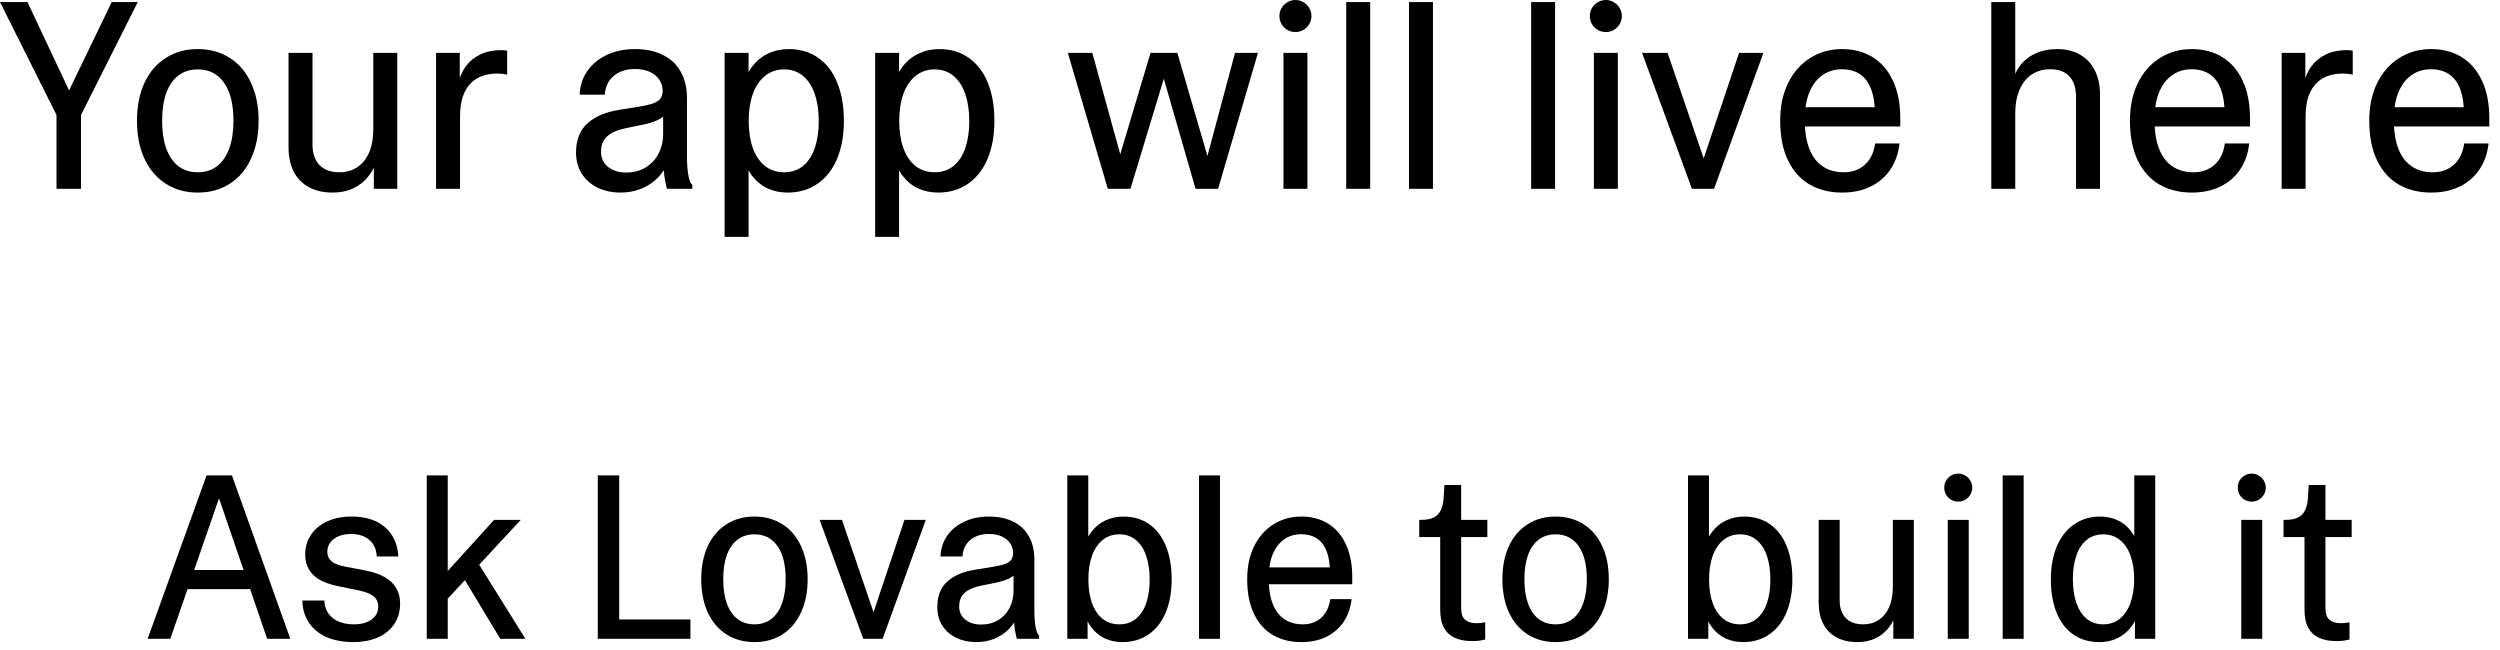
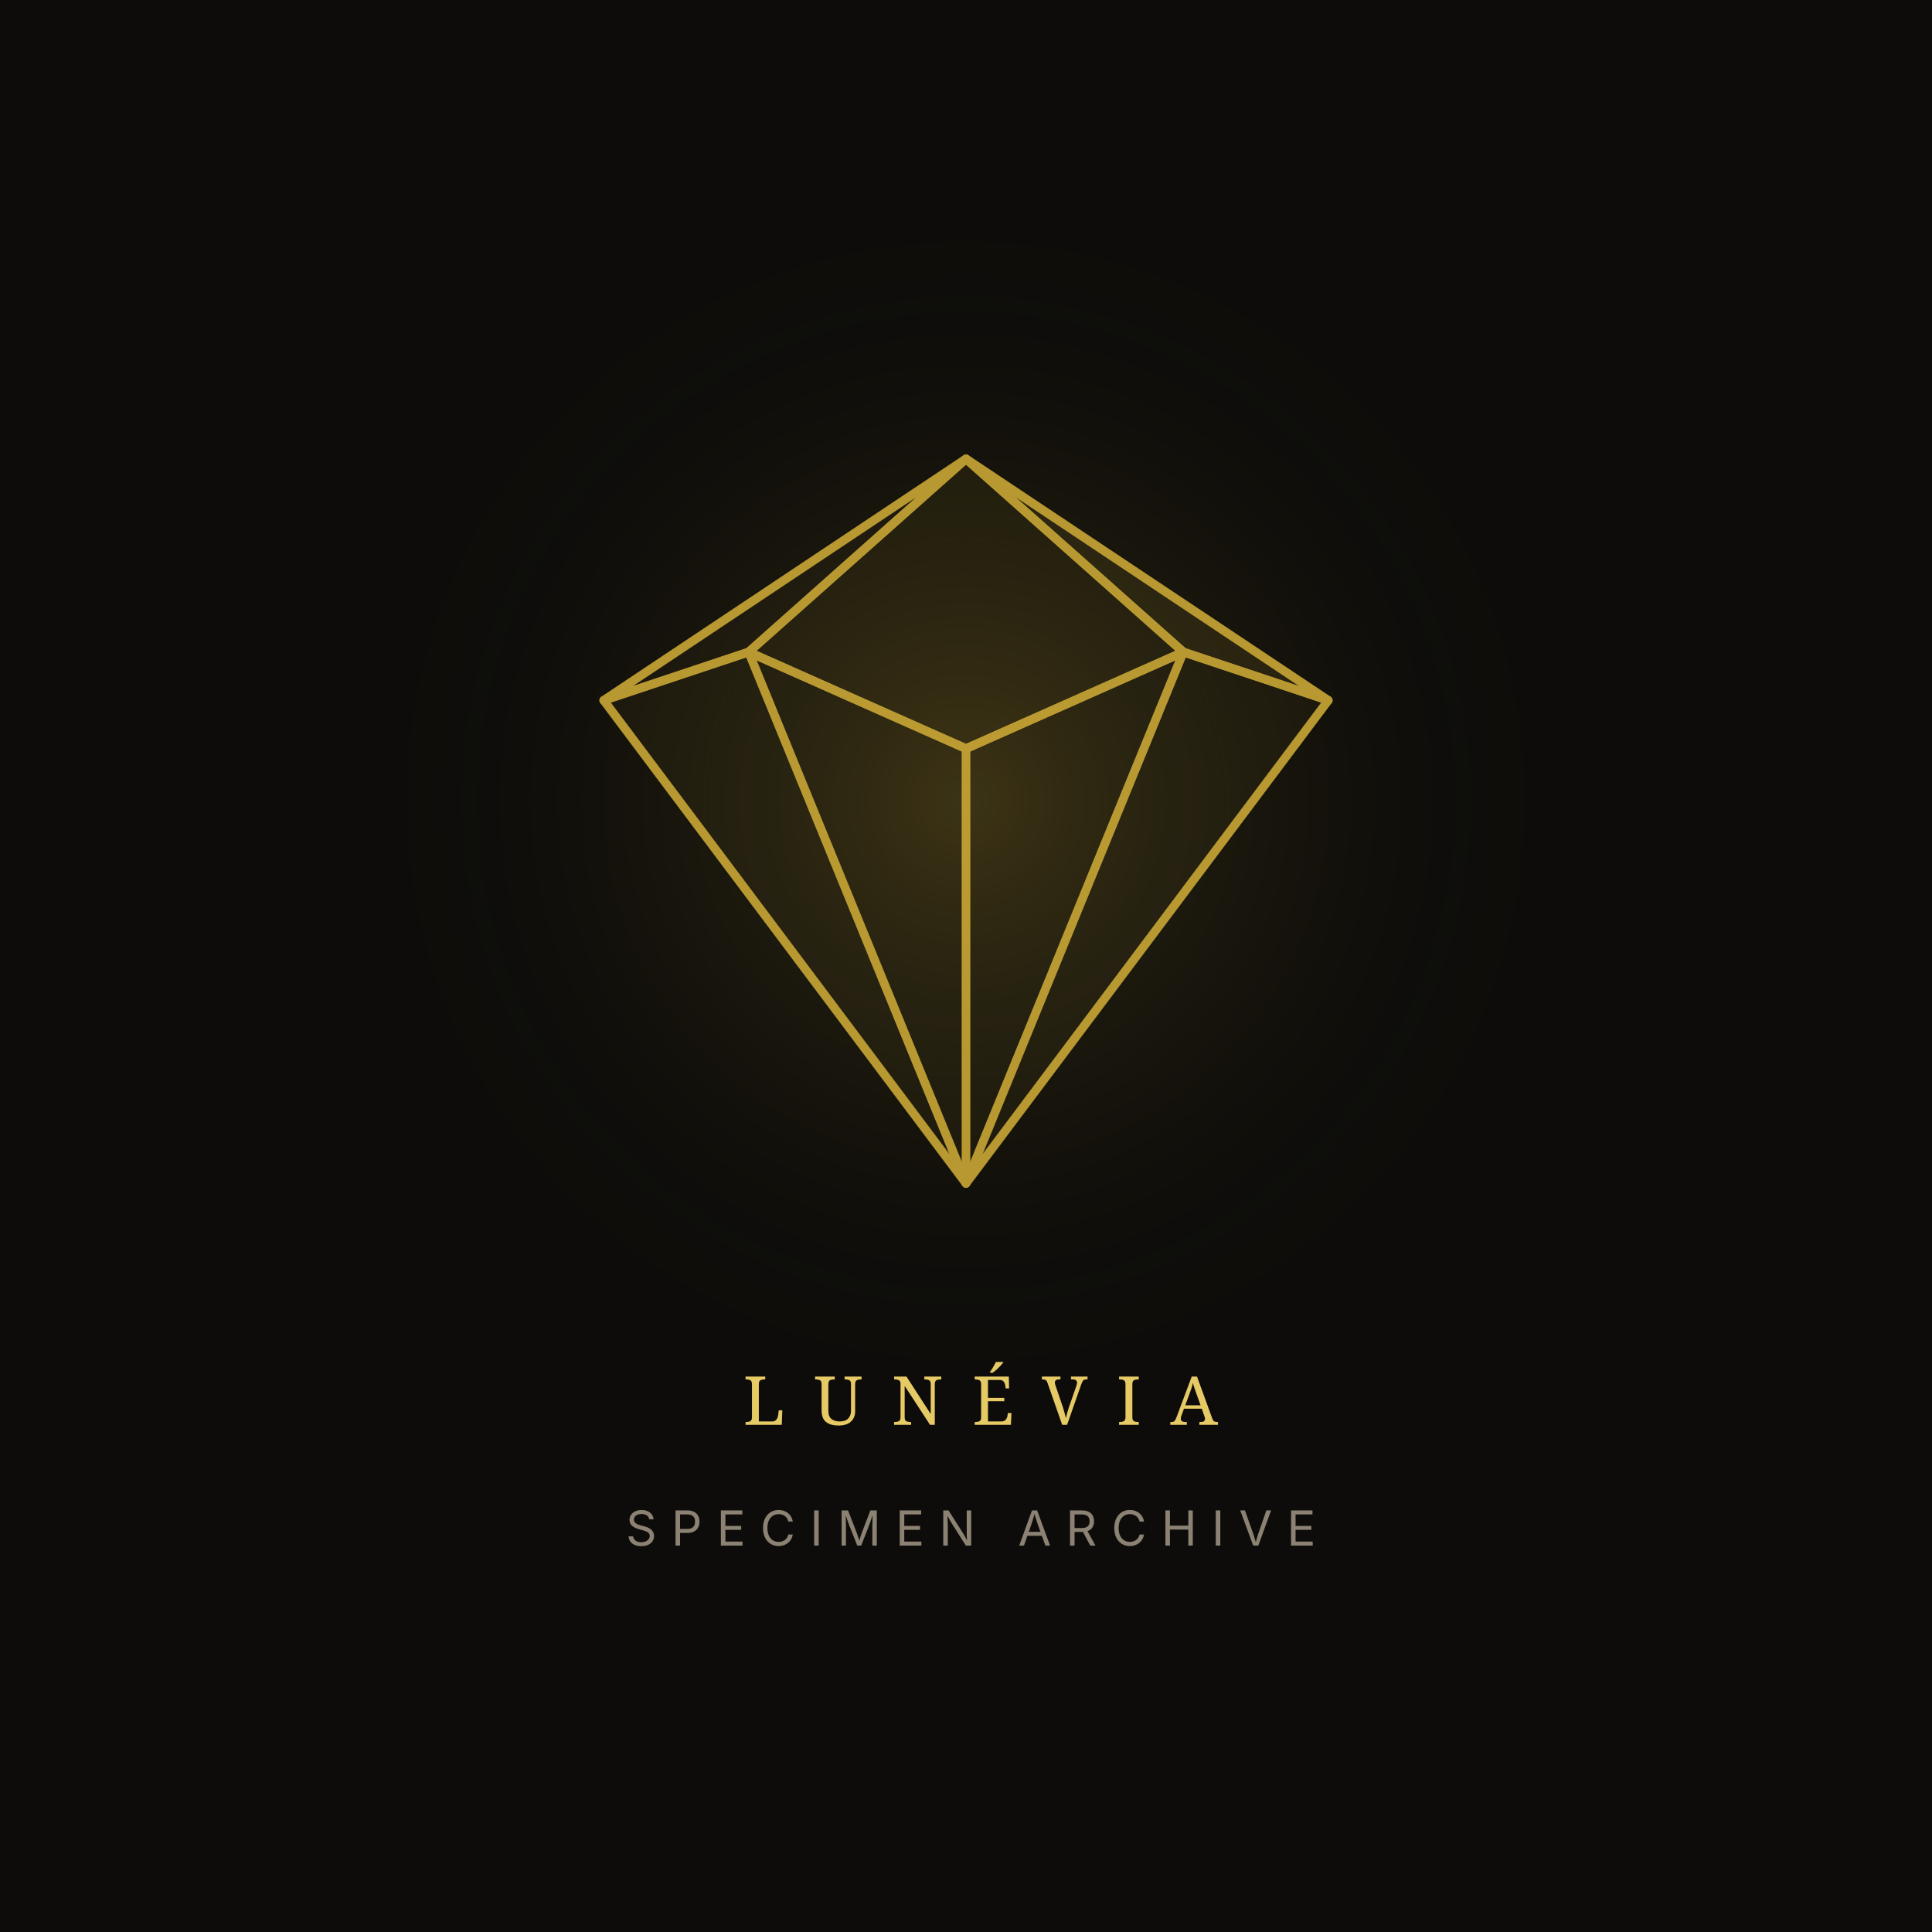
- <svg xmlns="http://www.w3.org/2000/svg" width="150" height="39" viewBox="0 0 150 39" fill="none">
-   <path d="M145.867 11.555C145.143 11.555 144.503 11.398 143.945 11.086C143.388 10.768 142.951 10.287 142.633 9.641C142.315 8.995 142.156 8.193 142.156 7.234C142.156 6.375 142.315 5.622 142.633 4.977C142.956 4.326 143.398 3.826 143.961 3.477C144.523 3.122 145.159 2.945 145.867 2.945C146.565 2.945 147.177 3.107 147.703 3.43C148.229 3.753 148.635 4.227 148.922 4.852C149.214 5.471 149.359 6.221 149.359 7.102C149.359 7.263 149.359 7.424 149.359 7.586H142.891V6.43H148.539L147.836 6.812C147.836 6.219 147.758 5.724 147.602 5.328C147.451 4.932 147.227 4.638 146.93 4.445C146.638 4.253 146.279 4.156 145.852 4.156C145.419 4.156 145.036 4.271 144.703 4.5C144.37 4.729 144.107 5.068 143.914 5.516C143.727 5.964 143.633 6.503 143.633 7.133V7.219C143.633 7.911 143.727 8.49 143.914 8.953C144.102 9.417 144.37 9.763 144.719 9.992C145.068 10.221 145.484 10.336 145.969 10.336C146.474 10.336 146.893 10.188 147.227 9.891C147.565 9.589 147.773 9.161 147.852 8.609H149.312C149.25 9.193 149.073 9.706 148.781 10.148C148.49 10.591 148.094 10.938 147.594 11.188C147.099 11.432 146.523 11.555 145.867 11.555Z" fill="black" />
-   <path d="M136.898 3.172H138.32V5.133L138.211 5.086C138.294 4.669 138.448 4.305 138.672 3.992C138.901 3.68 139.195 3.438 139.555 3.266C139.914 3.094 140.328 3.008 140.797 3.008C140.917 3.008 141.039 3.018 141.164 3.039V4.477C141.065 4.456 140.969 4.44 140.875 4.43C140.781 4.419 140.682 4.414 140.578 4.414C140.099 4.414 139.693 4.51 139.359 4.703C139.026 4.896 138.771 5.185 138.594 5.57C138.422 5.951 138.336 6.424 138.336 6.992V11.328H136.898V3.172Z" fill="black" />
-   <path d="M131.508 11.555C130.784 11.555 130.143 11.398 129.586 11.086C129.029 10.768 128.591 10.287 128.273 9.641C127.956 8.995 127.797 8.193 127.797 7.234C127.797 6.375 127.956 5.622 128.273 4.977C128.596 4.326 129.039 3.826 129.602 3.477C130.164 3.122 130.799 2.945 131.508 2.945C132.206 2.945 132.818 3.107 133.344 3.43C133.87 3.753 134.276 4.227 134.562 4.852C134.854 5.471 135 6.221 135 7.102C135 7.263 135 7.424 135 7.586H128.531V6.43H134.18L133.477 6.812C133.477 6.219 133.398 5.724 133.242 5.328C133.091 4.932 132.867 4.638 132.57 4.445C132.279 4.253 131.919 4.156 131.492 4.156C131.06 4.156 130.677 4.271 130.344 4.5C130.01 4.729 129.747 5.068 129.555 5.516C129.367 5.964 129.273 6.503 129.273 7.133V7.219C129.273 7.911 129.367 8.49 129.555 8.953C129.742 9.417 130.01 9.763 130.359 9.992C130.708 10.221 131.125 10.336 131.609 10.336C132.115 10.336 132.534 10.188 132.867 9.891C133.206 9.589 133.414 9.161 133.492 8.609H134.953C134.891 9.193 134.714 9.706 134.422 10.148C134.13 10.591 133.734 10.938 133.234 11.188C132.74 11.432 132.164 11.555 131.508 11.555Z" fill="black" />
-   <path d="M119.477 0.125H120.914V5.664L120.703 5.055C120.802 4.622 120.971 4.247 121.211 3.93C121.456 3.612 121.766 3.37 122.141 3.203C122.516 3.031 122.943 2.945 123.422 2.945C123.958 2.945 124.419 3.057 124.805 3.281C125.195 3.505 125.492 3.823 125.695 4.234C125.898 4.641 126 5.117 126 5.664V11.328H124.562V5.82C124.562 5.284 124.43 4.872 124.164 4.586C123.904 4.299 123.518 4.156 123.008 4.156C122.596 4.156 122.232 4.258 121.914 4.461C121.602 4.664 121.357 4.969 121.18 5.375C121.003 5.776 120.914 6.263 120.914 6.836V11.328H119.477V0.125Z" fill="black" />
-   <path d="M110.523 11.555C109.799 11.555 109.159 11.398 108.602 11.086C108.044 10.768 107.607 10.287 107.289 9.641C106.971 8.995 106.812 8.193 106.812 7.234C106.812 6.375 106.971 5.622 107.289 4.977C107.612 4.326 108.055 3.826 108.617 3.477C109.18 3.122 109.815 2.945 110.523 2.945C111.221 2.945 111.833 3.107 112.359 3.43C112.885 3.753 113.292 4.227 113.578 4.852C113.87 5.471 114.016 6.221 114.016 7.102C114.016 7.263 114.016 7.424 114.016 7.586H107.547V6.43H113.195L112.492 6.812C112.492 6.219 112.414 5.724 112.258 5.328C112.107 4.932 111.883 4.638 111.586 4.445C111.294 4.253 110.935 4.156 110.508 4.156C110.076 4.156 109.693 4.271 109.359 4.5C109.026 4.729 108.763 5.068 108.57 5.516C108.383 5.964 108.289 6.503 108.289 7.133V7.219C108.289 7.911 108.383 8.49 108.57 8.953C108.758 9.417 109.026 9.763 109.375 9.992C109.724 10.221 110.141 10.336 110.625 10.336C111.13 10.336 111.549 10.188 111.883 9.891C112.221 9.589 112.43 9.161 112.508 8.609H113.969C113.906 9.193 113.729 9.706 113.438 10.148C113.146 10.591 112.75 10.938 112.25 11.188C111.755 11.432 111.18 11.555 110.523 11.555Z" fill="black" />
-   <path d="M98.523 3.172H100.055L102.359 9.906H102.086L104.344 3.172H105.805L102.844 11.328H101.516L98.523 3.172Z" fill="black" />
-   <path d="M95.633 3.172H97.07V11.328H95.633V3.172ZM96.352 1.922C96.18 1.922 96.018 1.88 95.867 1.797C95.721 1.708 95.604 1.591 95.516 1.445C95.432 1.294 95.391 1.133 95.391 0.961C95.391 0.789 95.432 0.63 95.516 0.484C95.604 0.333 95.721 0.216 95.867 0.133C96.018 0.044 96.18 0 96.352 0C96.523 0 96.682 0.044 96.828 0.133C96.979 0.216 97.096 0.333 97.18 0.484C97.268 0.63 97.312 0.789 97.312 0.961C97.312 1.133 97.268 1.294 97.18 1.445C97.096 1.591 96.979 1.708 96.828 1.797C96.682 1.88 96.523 1.922 96.352 1.922Z" fill="black" />
-   <path d="M91.867 0.125H93.305V11.328H91.867V0.125Z" fill="black" />
-   <path d="M84.539 0.125H85.977V11.328H84.539V0.125Z" fill="black" />
-   <path d="M80.773 0.125H82.211V11.328H80.773V0.125Z" fill="black" />
-   <path d="M77.008 3.172H78.445V11.328H77.008V3.172ZM77.727 1.922C77.555 1.922 77.393 1.88 77.242 1.797C77.096 1.708 76.979 1.591 76.891 1.445C76.807 1.294 76.766 1.133 76.766 0.961C76.766 0.789 76.807 0.63 76.891 0.484C76.979 0.333 77.096 0.216 77.242 0.133C77.393 0.044 77.555 0 77.727 0C77.898 0 78.057 0.044 78.203 0.133C78.354 0.216 78.471 0.333 78.555 0.484C78.643 0.63 78.688 0.789 78.688 0.961C78.688 1.133 78.643 1.294 78.555 1.445C78.471 1.591 78.354 1.708 78.203 1.797C78.057 1.88 77.898 1.922 77.727 1.922Z" fill="black" />
-   <path d="M64.07 3.172H65.539L67.508 10.32H66.898L69.031 3.172H70.641L72.727 10.32H72.188L74.102 3.172H75.477L73.086 11.328H71.734L69.508 3.617H70.164L67.828 11.328H66.469L64.07 3.172Z" fill="black" />
-   <path d="M56.289 11.555C55.852 11.555 55.45 11.471 55.086 11.305C54.727 11.138 54.417 10.885 54.156 10.547C53.901 10.208 53.711 9.786 53.586 9.281L53.898 9.602V11.328H52.508V3.172H53.945V4.992L53.602 5.219C53.711 4.745 53.896 4.339 54.156 4C54.417 3.656 54.734 3.396 55.109 3.219C55.49 3.036 55.904 2.945 56.352 2.945C57.044 2.945 57.638 3.122 58.133 3.477C58.633 3.826 59.013 4.326 59.273 4.977C59.534 5.622 59.664 6.38 59.664 7.25C59.664 8.115 59.529 8.872 59.258 9.523C58.987 10.169 58.596 10.669 58.086 11.023C57.575 11.378 56.977 11.555 56.289 11.555ZM56.078 10.336C56.526 10.336 56.906 10.208 57.219 9.953C57.531 9.693 57.766 9.333 57.922 8.875C58.078 8.411 58.156 7.875 58.156 7.266C58.156 6.656 58.078 6.12 57.922 5.656C57.766 5.188 57.531 4.823 57.219 4.562C56.906 4.297 56.526 4.164 56.078 4.164C55.63 4.164 55.245 4.297 54.922 4.562C54.604 4.823 54.362 5.188 54.195 5.656C54.034 6.12 53.953 6.656 53.953 7.266C53.953 7.87 54.034 8.404 54.195 8.867C54.362 9.331 54.604 9.693 54.922 9.953C55.245 10.208 55.63 10.336 56.078 10.336ZM52.508 9.664H53.945V14.211H52.508V9.664Z" fill="black" />
-   <path d="M47.258 11.555C46.82 11.555 46.419 11.471 46.055 11.305C45.695 11.138 45.385 10.885 45.125 10.547C44.87 10.208 44.68 9.786 44.555 9.281L44.867 9.602V11.328H43.477V3.172H44.914V4.992L44.57 5.219C44.68 4.745 44.865 4.339 45.125 4C45.385 3.656 45.703 3.396 46.078 3.219C46.458 3.036 46.872 2.945 47.32 2.945C48.013 2.945 48.607 3.122 49.102 3.477C49.602 3.826 49.982 4.326 50.242 4.977C50.503 5.622 50.633 6.38 50.633 7.25C50.633 8.115 50.497 8.872 50.227 9.523C49.956 10.169 49.565 10.669 49.055 11.023C48.544 11.378 47.945 11.555 47.258 11.555ZM47.047 10.336C47.495 10.336 47.875 10.208 48.188 9.953C48.5 9.693 48.734 9.333 48.891 8.875C49.047 8.411 49.125 7.875 49.125 7.266C49.125 6.656 49.047 6.12 48.891 5.656C48.734 5.188 48.5 4.823 48.188 4.562C47.875 4.297 47.495 4.164 47.047 4.164C46.599 4.164 46.214 4.297 45.891 4.562C45.573 4.823 45.331 5.188 45.164 5.656C45.003 6.12 44.922 6.656 44.922 7.266C44.922 7.87 45.003 8.404 45.164 8.867C45.331 9.331 45.573 9.693 45.891 9.953C46.214 10.208 46.599 10.336 47.047 10.336ZM43.477 9.664H44.914V14.211H43.477V9.664Z" fill="black" />
-   <path d="M37.234 11.555C36.729 11.555 36.273 11.458 35.867 11.266C35.461 11.068 35.141 10.787 34.906 10.422C34.677 10.057 34.562 9.633 34.562 9.148C34.562 8.404 34.786 7.826 35.234 7.414C35.688 6.997 36.32 6.724 37.133 6.594L38.43 6.383C38.763 6.326 39.023 6.263 39.211 6.195C39.398 6.122 39.536 6.029 39.625 5.914C39.714 5.794 39.758 5.635 39.758 5.438C39.758 5.219 39.698 5.01 39.578 4.812C39.458 4.615 39.273 4.453 39.023 4.328C38.773 4.203 38.464 4.141 38.094 4.141C37.573 4.141 37.148 4.279 36.82 4.555C36.497 4.826 36.32 5.201 36.289 5.68H34.781C34.797 5.159 34.945 4.693 35.227 4.281C35.508 3.865 35.896 3.539 36.391 3.305C36.885 3.065 37.453 2.945 38.094 2.945C38.745 2.945 39.305 3.062 39.773 3.297C40.242 3.526 40.599 3.862 40.844 4.305C41.094 4.747 41.219 5.276 41.219 5.891V9.438C41.219 9.818 41.245 10.169 41.297 10.492C41.354 10.81 41.435 11.013 41.539 11.102V11.328H40.016C39.953 11.104 39.901 10.844 39.859 10.547C39.823 10.245 39.805 9.951 39.805 9.664L40.062 9.742C39.938 10.081 39.74 10.388 39.469 10.664C39.198 10.94 38.87 11.159 38.484 11.32C38.099 11.477 37.682 11.555 37.234 11.555ZM37.555 10.352C38.008 10.352 38.404 10.25 38.742 10.047C39.081 9.839 39.339 9.56 39.516 9.211C39.698 8.857 39.789 8.464 39.789 8.031V6.812L39.953 6.836C39.802 7.008 39.609 7.143 39.375 7.242C39.146 7.341 38.836 7.43 38.445 7.508L37.586 7.68C37.06 7.789 36.675 7.956 36.43 8.18C36.185 8.398 36.062 8.706 36.062 9.102C36.062 9.482 36.203 9.786 36.484 10.016C36.771 10.24 37.128 10.352 37.555 10.352Z" fill="black" />
-   <path d="M26.164 3.172H27.586V5.133L27.477 5.086C27.56 4.669 27.713 4.305 27.938 3.992C28.167 3.68 28.461 3.438 28.82 3.266C29.18 3.094 29.594 3.008 30.062 3.008C30.182 3.008 30.305 3.018 30.43 3.039V4.477C30.331 4.456 30.234 4.44 30.141 4.43C30.047 4.419 29.948 4.414 29.844 4.414C29.365 4.414 28.958 4.51 28.625 4.703C28.292 4.896 28.037 5.185 27.859 5.57C27.688 5.951 27.602 6.424 27.602 6.992V11.328H26.164V3.172Z" fill="black" />
-   <path d="M19.969 11.555C19.417 11.555 18.94 11.448 18.539 11.234C18.143 11.021 17.838 10.711 17.625 10.305C17.417 9.898 17.312 9.409 17.312 8.836V3.172H18.75V8.672C18.75 9.198 18.888 9.607 19.164 9.898C19.44 10.19 19.841 10.336 20.367 10.336C20.768 10.336 21.12 10.237 21.422 10.039C21.729 9.841 21.969 9.549 22.141 9.164C22.312 8.773 22.398 8.299 22.398 7.742V3.172H23.836V11.328H22.43V8.836L22.672 9.438C22.552 9.87 22.367 10.245 22.117 10.562C21.872 10.88 21.568 11.125 21.203 11.297C20.838 11.469 20.427 11.555 19.969 11.555Z" fill="black" />
-   <path d="M11.867 11.555C11.138 11.555 10.497 11.378 9.945 11.023C9.393 10.669 8.966 10.167 8.664 9.516C8.367 8.865 8.219 8.107 8.219 7.242C8.219 6.378 8.367 5.622 8.664 4.977C8.966 4.326 9.393 3.826 9.945 3.477C10.497 3.122 11.138 2.945 11.867 2.945C12.596 2.945 13.237 3.122 13.789 3.477C14.341 3.826 14.766 4.326 15.062 4.977C15.365 5.622 15.516 6.378 15.516 7.242C15.516 8.107 15.365 8.865 15.062 9.516C14.766 10.167 14.341 10.669 13.789 11.023C13.237 11.378 12.596 11.555 11.867 11.555ZM11.867 10.336C12.315 10.336 12.698 10.216 13.016 9.977C13.338 9.732 13.583 9.378 13.75 8.914C13.922 8.451 14.008 7.893 14.008 7.242C14.008 6.263 13.82 5.505 13.445 4.969C13.07 4.432 12.544 4.164 11.867 4.164C11.419 4.164 11.034 4.284 10.711 4.523C10.393 4.763 10.148 5.115 9.977 5.578C9.81 6.036 9.727 6.591 9.727 7.242C9.727 7.893 9.81 8.451 9.977 8.914C10.148 9.378 10.393 9.732 10.711 9.977C11.034 10.216 11.419 10.336 11.867 10.336Z" fill="black" />
-   <path d="M3.391 6.18L3.711 7.539L0 0.125H1.648L4.414 6H3.867L6.703 0.125H8.266L4.539 7.539L4.859 6.18V11.328H3.391V6.18Z" fill="black" />
-   <path d="M140.19 38.465C139.789 38.465 139.448 38.403 139.165 38.28C138.882 38.157 138.661 37.957 138.502 37.679C138.347 37.396 138.27 37.029 138.27 36.578V32.224H137.012V31.191H137.135C137.445 31.191 137.693 31.144 137.88 31.048C138.071 30.952 138.215 30.804 138.311 30.604C138.406 30.403 138.463 30.136 138.481 29.804L138.522 29.1H139.527V31.301L139.377 31.191H141.1V32.224H139.527V36.496C139.527 36.82 139.607 37.05 139.767 37.187C139.931 37.323 140.159 37.392 140.45 37.392C140.637 37.392 140.81 37.373 140.97 37.337V38.369C140.828 38.406 140.699 38.431 140.58 38.444C140.462 38.458 140.332 38.465 140.19 38.465Z" fill="black" />
-   <path d="M134.476 31.191H135.733V38.328H134.476V31.191ZM135.104 30.098C134.954 30.098 134.813 30.061 134.681 29.988C134.553 29.911 134.451 29.808 134.373 29.681C134.3 29.549 134.264 29.407 134.264 29.257C134.264 29.106 134.3 28.967 134.373 28.84C134.451 28.708 134.553 28.605 134.681 28.532C134.813 28.455 134.954 28.416 135.104 28.416C135.255 28.416 135.394 28.455 135.521 28.532C135.654 28.605 135.756 28.708 135.829 28.84C135.907 28.967 135.945 29.106 135.945 29.257C135.945 29.407 135.907 29.549 135.829 29.681C135.756 29.808 135.654 29.911 135.521 29.988C135.394 30.061 135.255 30.098 135.104 30.098Z" fill="black" />
-   <path d="M128.057 28.525H129.314V31.191H128.057V28.525ZM125.965 38.526C125.354 38.526 124.83 38.374 124.393 38.068C123.955 37.758 123.622 37.323 123.395 36.763C123.167 36.198 123.053 35.535 123.053 34.773C123.053 34.017 123.171 33.354 123.408 32.784C123.65 32.215 123.994 31.775 124.44 31.465C124.887 31.15 125.409 30.993 126.006 30.993C126.389 30.993 126.737 31.066 127.052 31.212C127.371 31.358 127.642 31.579 127.865 31.875C128.093 32.171 128.262 32.54 128.371 32.982L128.057 32.702V31.191H129.314V38.328H128.098V36.735L128.357 36.537C128.212 37.161 127.924 37.649 127.496 38C127.068 38.351 126.557 38.526 125.965 38.526ZM126.19 37.46C126.582 37.46 126.917 37.346 127.195 37.118C127.478 36.886 127.69 36.567 127.831 36.161C127.977 35.751 128.05 35.279 128.05 34.746C128.05 34.217 127.977 33.75 127.831 33.345C127.69 32.939 127.478 32.625 127.195 32.401C126.917 32.173 126.582 32.06 126.19 32.06C125.799 32.06 125.466 32.173 125.192 32.401C124.919 32.625 124.714 32.939 124.577 33.345C124.44 33.746 124.372 34.213 124.372 34.746C124.372 35.279 124.44 35.751 124.577 36.161C124.714 36.567 124.919 36.886 125.192 37.118C125.466 37.346 125.799 37.46 126.19 37.46Z" fill="black" />
-   <path d="M120.161 28.525H121.419V38.328H120.161V28.525Z" fill="black" />
-   <path d="M116.866 31.191H118.124V38.328H116.866V31.191ZM117.495 30.098C117.345 30.098 117.203 30.061 117.071 29.988C116.944 29.911 116.841 29.808 116.764 29.681C116.691 29.549 116.654 29.407 116.654 29.257C116.654 29.106 116.691 28.967 116.764 28.84C116.841 28.708 116.944 28.605 117.071 28.532C117.203 28.455 117.345 28.416 117.495 28.416C117.646 28.416 117.785 28.455 117.912 28.532C118.044 28.605 118.147 28.708 118.22 28.84C118.297 28.967 118.336 29.106 118.336 29.257C118.336 29.407 118.297 29.549 118.22 29.681C118.147 29.808 118.044 29.911 117.912 29.988C117.785 30.061 117.646 30.098 117.495 30.098Z" fill="black" />
-   <path d="M111.445 38.526C110.962 38.526 110.545 38.433 110.194 38.246C109.848 38.059 109.581 37.788 109.395 37.433C109.212 37.077 109.121 36.649 109.121 36.148V31.191H110.379V36.004C110.379 36.464 110.5 36.822 110.741 37.077C110.983 37.332 111.334 37.46 111.794 37.46C112.145 37.46 112.452 37.373 112.717 37.2C112.986 37.027 113.195 36.772 113.346 36.435C113.496 36.093 113.571 35.678 113.571 35.19V31.191H114.829V38.328H113.599V36.148L113.811 36.674C113.706 37.052 113.544 37.38 113.325 37.658C113.111 37.936 112.844 38.15 112.525 38.301C112.206 38.451 111.846 38.526 111.445 38.526Z" fill="black" />
-   <path d="M104.589 38.526C104.206 38.526 103.855 38.453 103.536 38.308C103.222 38.162 102.951 37.941 102.723 37.645C102.499 37.348 102.333 36.979 102.224 36.537L102.497 36.817V38.328H101.28V31.191H102.538V32.784L102.237 32.982C102.333 32.568 102.495 32.212 102.723 31.916C102.951 31.615 103.229 31.387 103.557 31.232C103.889 31.073 104.252 30.993 104.644 30.993C105.25 30.993 105.769 31.148 106.202 31.458C106.64 31.763 106.972 32.201 107.2 32.77C107.428 33.336 107.542 33.999 107.542 34.76C107.542 35.516 107.424 36.179 107.187 36.749C106.95 37.314 106.608 37.752 106.161 38.062C105.715 38.371 105.19 38.526 104.589 38.526ZM104.404 37.46C104.796 37.46 105.129 37.348 105.402 37.125C105.676 36.897 105.881 36.583 106.018 36.182C106.154 35.776 106.223 35.307 106.223 34.773C106.223 34.24 106.154 33.771 106.018 33.365C105.881 32.955 105.676 32.636 105.402 32.408C105.129 32.176 104.796 32.06 104.404 32.06C104.012 32.06 103.675 32.176 103.393 32.408C103.115 32.636 102.903 32.955 102.757 33.365C102.616 33.771 102.545 34.24 102.545 34.773C102.545 35.302 102.616 35.769 102.757 36.175C102.903 36.58 103.115 36.897 103.393 37.125C103.675 37.348 104.012 37.46 104.404 37.46ZM101.28 28.525H102.538V31.191H101.28V28.525Z" fill="black" />
-   <path d="M93.337 38.526C92.699 38.526 92.138 38.371 91.655 38.062C91.172 37.752 90.799 37.312 90.534 36.742C90.274 36.172 90.144 35.509 90.144 34.753C90.144 33.996 90.274 33.336 90.534 32.77C90.799 32.201 91.172 31.763 91.655 31.458C92.138 31.148 92.699 30.993 93.337 30.993C93.975 30.993 94.535 31.148 95.019 31.458C95.502 31.763 95.873 32.201 96.133 32.77C96.397 33.336 96.529 33.996 96.529 34.753C96.529 35.509 96.397 36.172 96.133 36.742C95.873 37.312 95.502 37.752 95.019 38.062C94.535 38.371 93.975 38.526 93.337 38.526ZM93.337 37.46C93.729 37.46 94.064 37.355 94.342 37.145C94.624 36.931 94.838 36.621 94.984 36.216C95.135 35.81 95.21 35.323 95.21 34.753C95.21 33.896 95.046 33.233 94.718 32.764C94.39 32.294 93.929 32.06 93.337 32.06C92.945 32.06 92.608 32.164 92.325 32.374C92.047 32.584 91.833 32.891 91.683 33.297C91.537 33.698 91.464 34.183 91.464 34.753C91.464 35.323 91.537 35.81 91.683 36.216C91.833 36.621 92.047 36.931 92.325 37.145C92.608 37.355 92.945 37.46 93.337 37.46Z" fill="black" />
-   <path d="M88.333 38.465C87.932 38.465 87.59 38.403 87.308 38.28C87.025 38.157 86.804 37.957 86.644 37.679C86.49 37.396 86.412 37.029 86.412 36.578V32.224H85.154V31.191H85.277C85.587 31.191 85.836 31.144 86.022 31.048C86.214 30.952 86.357 30.804 86.453 30.604C86.549 30.403 86.606 30.136 86.624 29.804L86.665 29.1H87.67V31.301L87.519 31.191H89.242V32.224H87.67V36.496C87.67 36.82 87.75 37.05 87.909 37.187C88.073 37.323 88.301 37.392 88.593 37.392C88.78 37.392 88.953 37.373 89.112 37.337V38.369C88.971 38.406 88.841 38.431 88.723 38.444C88.604 38.458 88.474 38.465 88.333 38.465Z" fill="black" />
-   <path d="M78.079 38.526C77.446 38.526 76.885 38.39 76.397 38.116C75.91 37.838 75.527 37.417 75.249 36.852C74.971 36.286 74.832 35.585 74.832 34.746C74.832 33.994 74.971 33.336 75.249 32.77C75.532 32.201 75.919 31.763 76.411 31.458C76.903 31.148 77.459 30.993 78.079 30.993C78.69 30.993 79.225 31.134 79.686 31.417C80.146 31.7 80.501 32.114 80.752 32.661C81.007 33.203 81.135 33.86 81.135 34.63C81.135 34.771 81.135 34.912 81.135 35.054H75.475V34.042H80.417L79.802 34.377C79.802 33.857 79.733 33.425 79.597 33.078C79.465 32.732 79.269 32.474 79.009 32.306C78.754 32.137 78.439 32.053 78.065 32.053C77.687 32.053 77.352 32.153 77.061 32.353C76.769 32.554 76.539 32.85 76.37 33.242C76.206 33.634 76.124 34.106 76.124 34.657V34.732C76.124 35.339 76.206 35.844 76.37 36.25C76.534 36.656 76.769 36.959 77.074 37.159C77.38 37.36 77.744 37.46 78.168 37.46C78.61 37.46 78.977 37.33 79.269 37.07C79.565 36.806 79.747 36.432 79.815 35.949H81.094C81.039 36.46 80.884 36.908 80.629 37.296C80.374 37.683 80.027 37.986 79.59 38.205C79.157 38.419 78.653 38.526 78.079 38.526Z" fill="black" />
-   <path d="M71.94 28.525H73.198V38.328H71.94V28.525Z" fill="black" />
-   <path d="M67.347 38.526C66.964 38.526 66.613 38.453 66.294 38.308C65.98 38.162 65.708 37.941 65.481 37.645C65.257 37.348 65.091 36.979 64.981 36.537L65.255 36.817V38.328H64.038V31.191H65.296V32.784L64.995 32.982C65.091 32.568 65.253 32.212 65.481 31.916C65.708 31.615 65.986 31.387 66.314 31.232C66.647 31.073 67.009 30.993 67.401 30.993C68.007 30.993 68.527 31.148 68.96 31.458C69.397 31.763 69.73 32.201 69.958 32.77C70.186 33.336 70.3 33.999 70.3 34.76C70.3 35.516 70.181 36.179 69.944 36.749C69.707 37.314 69.366 37.752 68.919 38.062C68.472 38.371 67.948 38.526 67.347 38.526ZM67.162 37.46C67.554 37.46 67.887 37.348 68.16 37.125C68.434 36.897 68.639 36.583 68.775 36.182C68.912 35.776 68.981 35.307 68.981 34.773C68.981 34.24 68.912 33.771 68.775 33.365C68.639 32.955 68.434 32.636 68.16 32.408C67.887 32.176 67.554 32.06 67.162 32.06C66.77 32.06 66.433 32.176 66.15 32.408C65.872 32.636 65.66 32.955 65.515 33.365C65.373 33.771 65.303 34.24 65.303 34.773C65.303 35.302 65.373 35.769 65.515 36.175C65.66 36.58 65.872 36.897 66.15 37.125C66.433 37.348 66.77 37.46 67.162 37.46ZM64.038 28.525H65.296V31.191H64.038V28.525Z" fill="black" />
-   <path d="M58.576 38.526C58.134 38.526 57.735 38.442 57.38 38.273C57.024 38.1 56.744 37.854 56.539 37.535C56.339 37.216 56.238 36.845 56.238 36.421C56.238 35.769 56.434 35.263 56.826 34.903C57.223 34.539 57.776 34.3 58.487 34.185L59.622 34.001C59.914 33.951 60.142 33.896 60.306 33.837C60.47 33.773 60.59 33.691 60.668 33.591C60.745 33.486 60.784 33.347 60.784 33.174C60.784 32.982 60.732 32.8 60.627 32.627C60.522 32.454 60.36 32.312 60.142 32.203C59.923 32.094 59.652 32.039 59.328 32.039C58.872 32.039 58.501 32.16 58.214 32.401C57.931 32.638 57.776 32.967 57.749 33.386H56.43C56.443 32.93 56.573 32.522 56.819 32.162C57.065 31.797 57.405 31.513 57.838 31.308C58.271 31.098 58.768 30.993 59.328 30.993C59.898 30.993 60.388 31.096 60.798 31.301C61.208 31.501 61.52 31.795 61.734 32.183C61.953 32.57 62.062 33.033 62.062 33.57V36.674C62.062 37.007 62.085 37.314 62.131 37.597C62.181 37.875 62.252 38.052 62.343 38.13V38.328H61.01C60.955 38.132 60.91 37.904 60.873 37.645C60.841 37.38 60.825 37.123 60.825 36.872L61.051 36.94C60.941 37.237 60.768 37.505 60.531 37.747C60.294 37.989 60.007 38.18 59.67 38.321C59.333 38.458 58.968 38.526 58.576 38.526ZM58.856 37.474C59.253 37.474 59.599 37.385 59.895 37.207C60.192 37.025 60.417 36.781 60.572 36.476C60.732 36.166 60.812 35.822 60.812 35.443V34.377L60.955 34.398C60.823 34.548 60.654 34.666 60.449 34.753C60.249 34.84 59.977 34.917 59.636 34.985L58.884 35.136C58.423 35.231 58.086 35.377 57.872 35.573C57.658 35.765 57.551 36.033 57.551 36.38C57.551 36.713 57.674 36.979 57.92 37.18C58.171 37.376 58.483 37.474 58.856 37.474Z" fill="black" />
-   <path d="M49.177 31.191H50.517L52.533 37.084H52.294L54.27 31.191H55.548L52.957 38.328H51.795L49.177 31.191Z" fill="black" />
-   <path d="M45.267 38.526C44.629 38.526 44.068 38.371 43.585 38.062C43.102 37.752 42.728 37.312 42.464 36.742C42.204 36.172 42.074 35.509 42.074 34.753C42.074 33.996 42.204 33.336 42.464 32.77C42.728 32.201 43.102 31.763 43.585 31.458C44.068 31.148 44.629 30.993 45.267 30.993C45.905 30.993 46.465 31.148 46.948 31.458C47.431 31.763 47.803 32.201 48.062 32.77C48.327 33.336 48.459 33.996 48.459 34.753C48.459 35.509 48.327 36.172 48.062 36.742C47.803 37.312 47.431 37.752 46.948 38.062C46.465 38.371 45.905 38.526 45.267 38.526ZM45.267 37.46C45.658 37.46 45.993 37.355 46.272 37.145C46.554 36.931 46.768 36.621 46.914 36.216C47.065 35.81 47.14 35.323 47.14 34.753C47.14 33.896 46.976 33.233 46.648 32.764C46.319 32.294 45.859 32.06 45.267 32.06C44.875 32.06 44.537 32.164 44.255 32.374C43.977 32.584 43.763 32.891 43.612 33.297C43.467 33.698 43.394 34.183 43.394 34.753C43.394 35.323 43.467 35.81 43.612 36.216C43.763 36.621 43.977 36.931 44.255 37.145C44.537 37.355 44.875 37.46 45.267 37.46Z" fill="black" />
-   <path d="M35.867 28.525H37.152V37.556L36.934 37.166H41.425V38.328H35.867V28.525Z" fill="black" />
-   <path d="M25.606 28.525H26.864V34.63H26.529L29.646 31.191H31.246L26.331 36.496L26.864 35.402V38.328H25.606V28.525ZM27.705 34.493L28.389 33.304L31.526 38.328H30.016L27.705 34.493Z" fill="black" />
-   <path d="M21.211 38.526C20.591 38.526 20.051 38.426 19.591 38.226C19.135 38.02 18.782 37.731 18.531 37.357C18.281 36.984 18.151 36.542 18.142 36.031H19.461C19.479 36.487 19.65 36.84 19.974 37.091C20.297 37.337 20.719 37.46 21.238 37.46C21.676 37.46 22.027 37.364 22.291 37.173C22.56 36.981 22.694 36.722 22.694 36.394C22.694 36.129 22.599 35.922 22.407 35.772C22.22 35.621 21.915 35.503 21.491 35.416L20.315 35.177C19.627 35.04 19.121 34.815 18.798 34.5C18.474 34.181 18.312 33.769 18.312 33.263C18.312 32.834 18.424 32.449 18.648 32.107C18.871 31.761 19.192 31.49 19.611 31.294C20.031 31.093 20.525 30.993 21.095 30.993C21.678 30.993 22.177 31.096 22.592 31.301C23.006 31.506 23.323 31.791 23.542 32.155C23.761 32.515 23.879 32.925 23.898 33.386H22.605C22.587 32.967 22.439 32.638 22.161 32.401C21.888 32.16 21.523 32.039 21.067 32.039C20.78 32.039 20.53 32.085 20.315 32.176C20.101 32.262 19.935 32.388 19.816 32.552C19.698 32.711 19.639 32.896 19.639 33.105C19.639 33.342 19.721 33.532 19.885 33.673C20.049 33.814 20.309 33.919 20.664 33.987L21.977 34.24C22.414 34.327 22.783 34.457 23.084 34.63C23.385 34.798 23.613 35.015 23.768 35.279C23.927 35.544 24.007 35.851 24.007 36.202C24.007 36.694 23.884 37.116 23.638 37.467C23.396 37.818 23.064 38.082 22.64 38.26C22.216 38.438 21.74 38.526 21.211 38.526Z" fill="black" />
-   <path d="M12.393 28.525H13.917L17.417 38.328H16.029L13.021 29.551H13.261L10.219 38.328H8.858L12.393 28.525ZM10.82 34.199H15.599V35.348H10.82V34.199Z" fill="black" />
+ <svg xmlns="http://www.w3.org/2000/svg" viewBox="0 0 400 400" width="100%" height="100%">
+   <rect width="400" height="400" fill="#0d0c0a" />
+   <defs>
+     <radialGradient id="goldGlow" cx="50%" cy="45%" r="45%">
+       <stop offset="0%" stop-color="#d4af37" stop-opacity="0.2" />
+       <stop offset="100%" stop-color="#0d0c0a" stop-opacity="0" />
+     </radialGradient>
+   </defs>
+   <circle cx="200" cy="180" r="140" fill="url(#goldGlow)" />
+   <g stroke="#d4af37" stroke-width="1.8" stroke-linejoin="round" stroke-linecap="round" fill="none" opacity="0.85">
+     <polygon points="200,95 245,135 200,155 155,135" fill="#d4af37" fill-opacity="0.08" />
+     <polygon points="155,135 200,95 125,145" fill="#d4af37" fill-opacity="0.04" />
+     <polygon points="245,135 200,95 275,145" fill="#d4af37" fill-opacity="0.12" />
+     <polygon points="125,145 155,135 200,155 245,135 275,145 200,245" fill="#d4af37" fill-opacity="0.06" />
+     <line x1="155" y1="135" x2="200" y2="245" />
+     <line x1="200" y1="155" x2="200" y2="245" />
+     <line x1="245" y1="135" x2="200" y2="245" />
+   </g>
+   <text x="203" y="295" font-family="'Cinzel', 'Playfair Display', Georgia, serif" font-size="14" fill="#e6ca65" letter-spacing="6" text-anchor="middle" font-weight="400">LUNÉVIA</text>
+   <text x="201" y="320" font-family="system-ui, -apple-system, sans-serif" font-size="10" fill="#8c8273" letter-spacing="3" text-anchor="middle">SPECIMEN ARCHIVE</text>
</svg>
